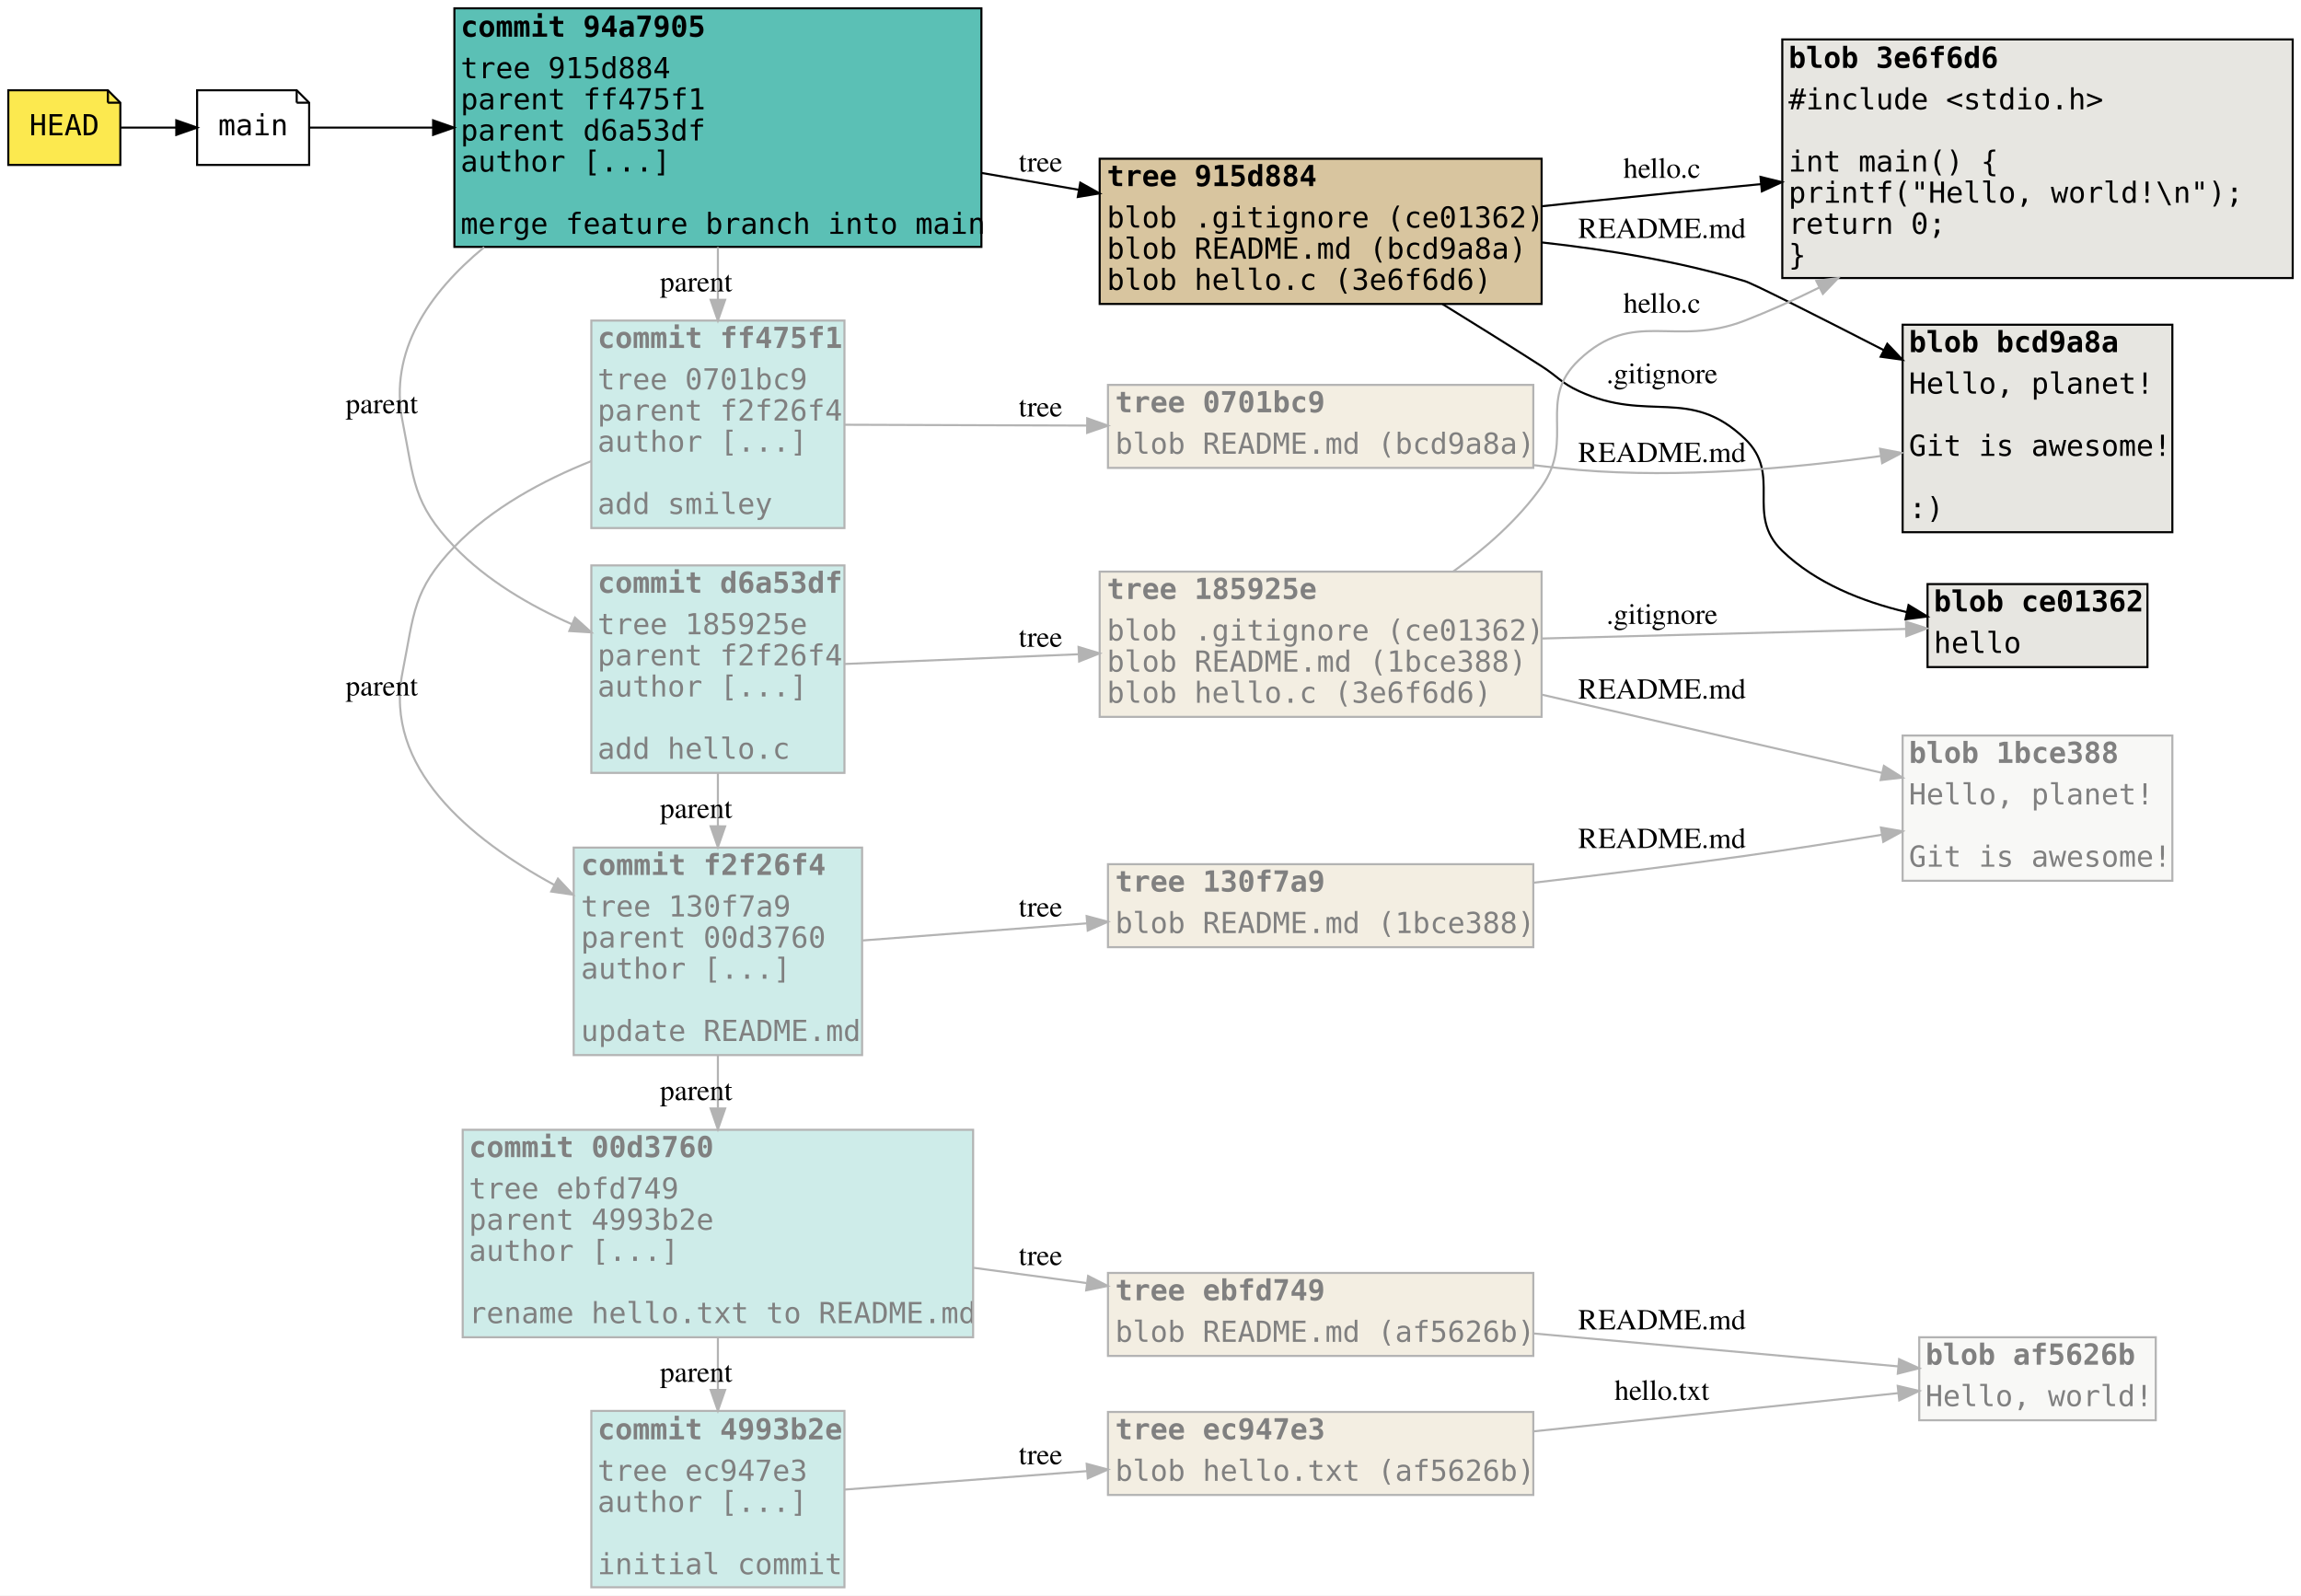
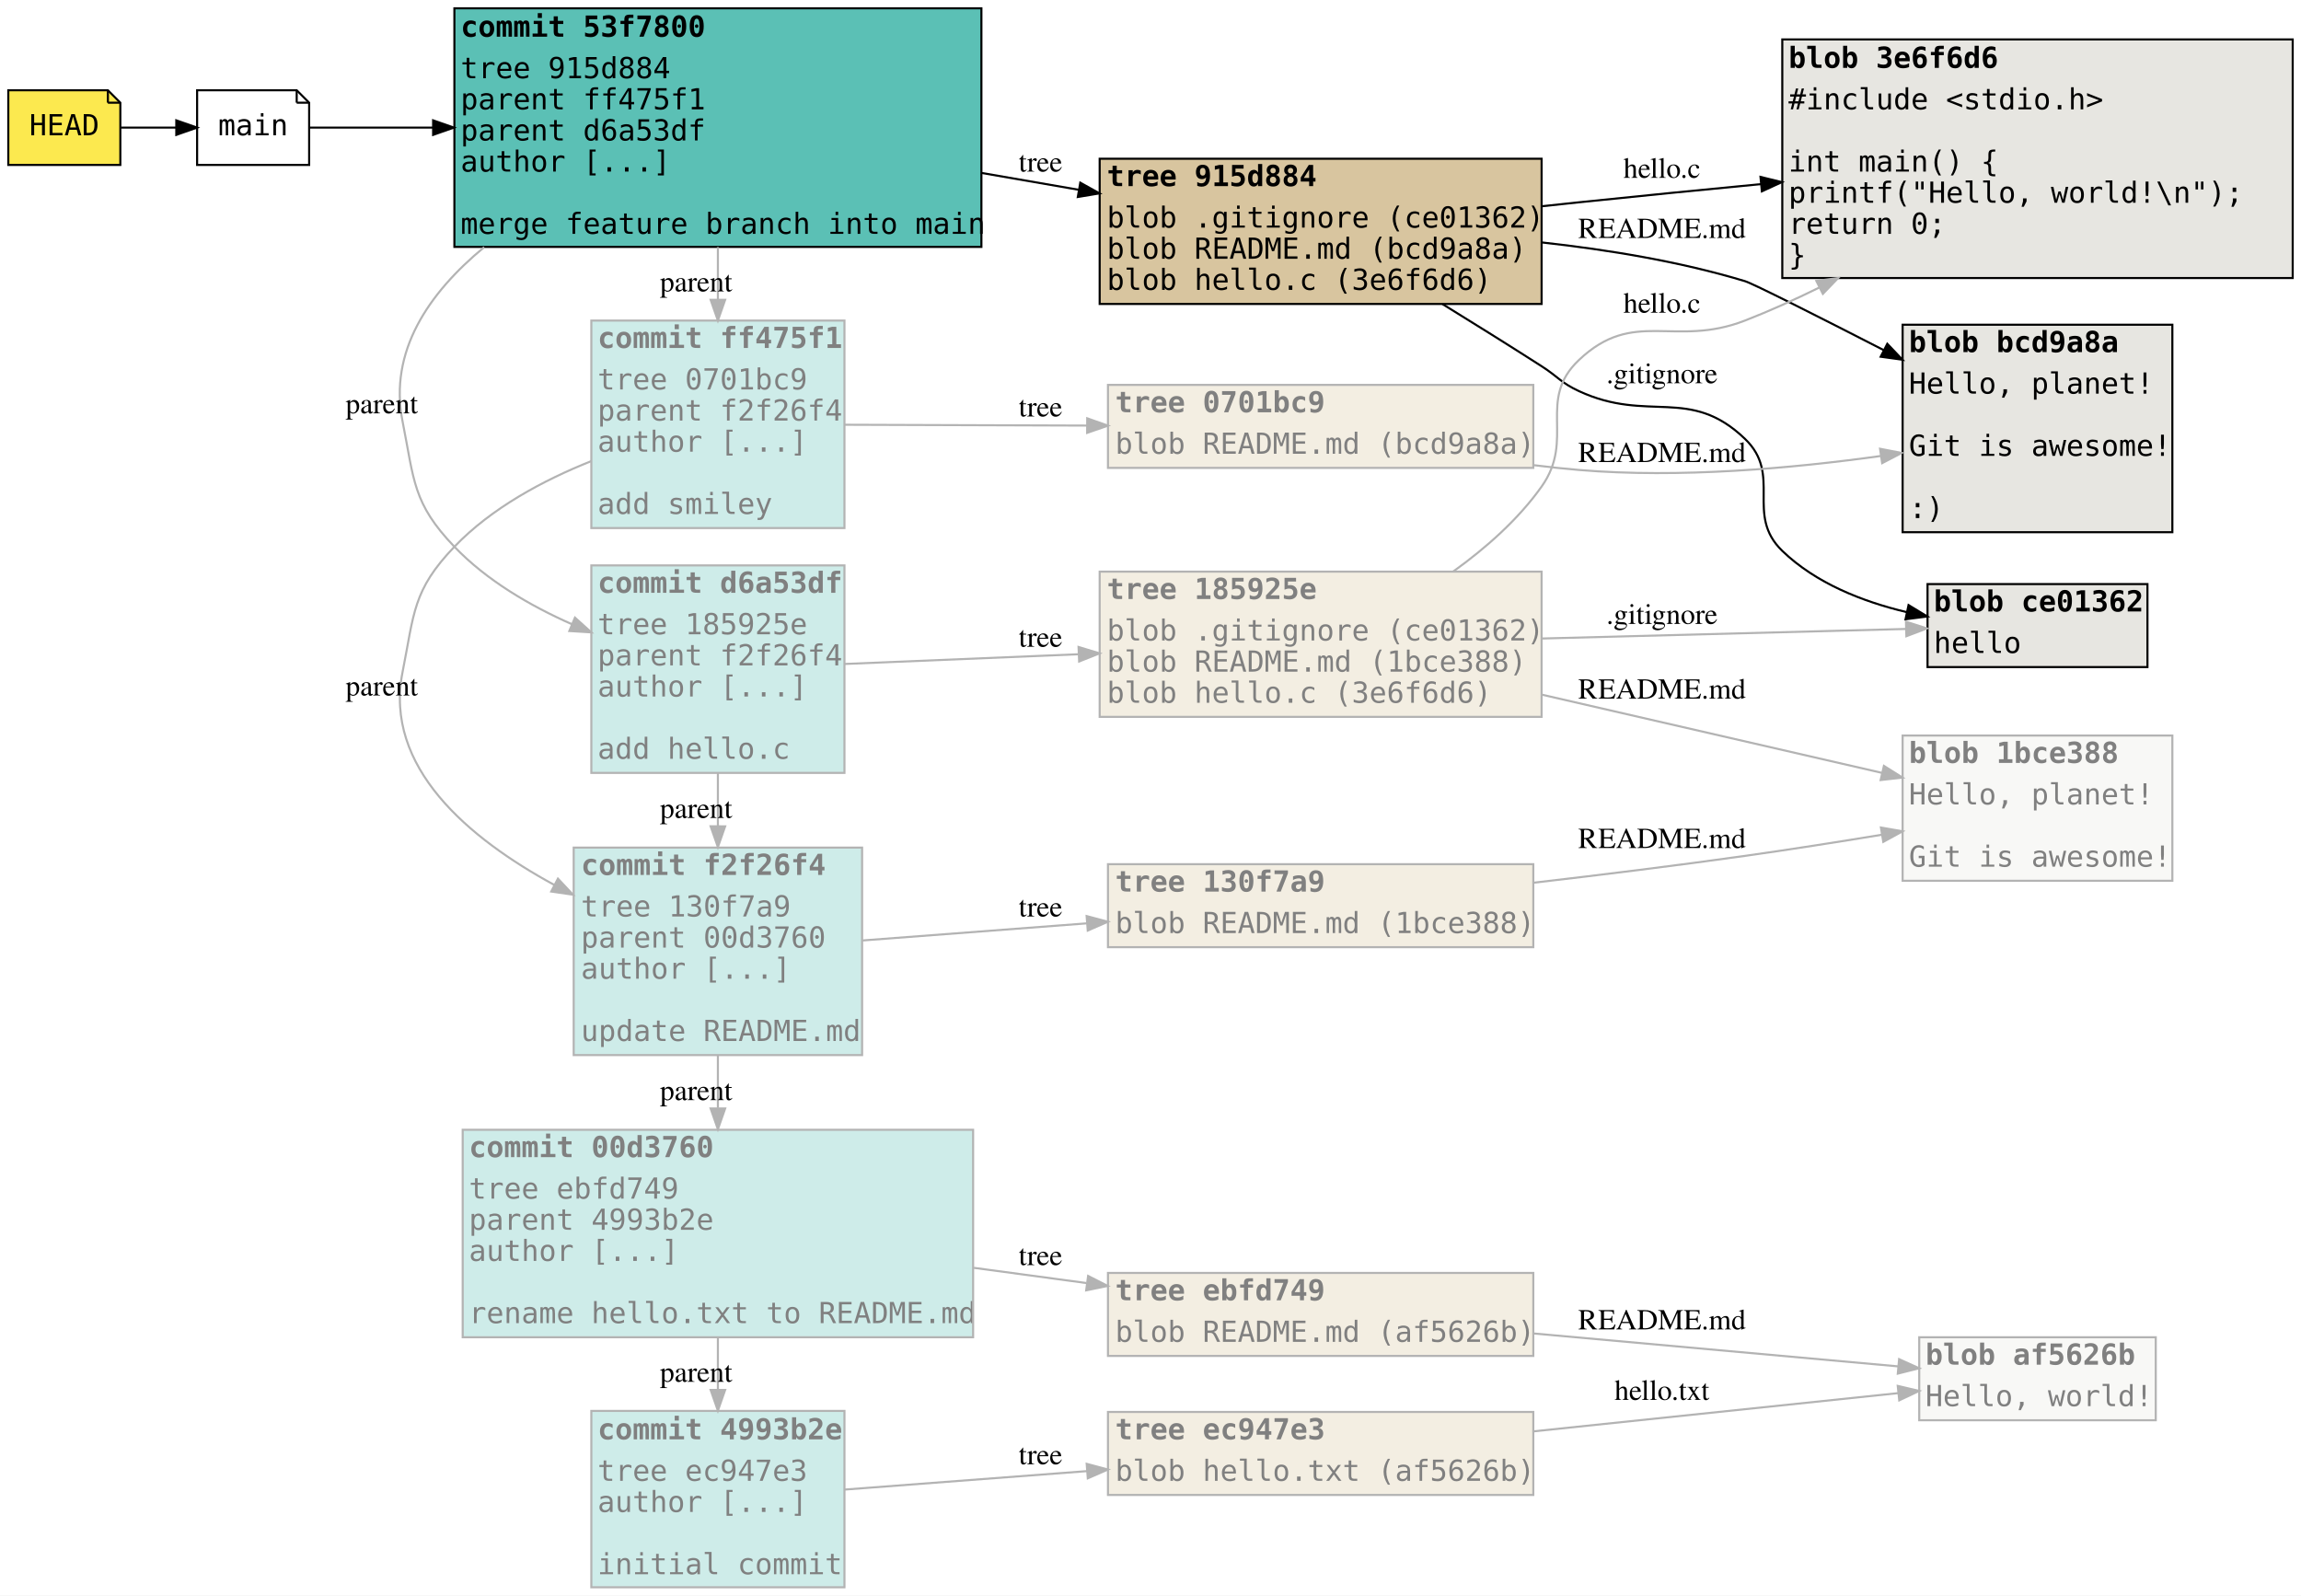
<svg xmlns="http://www.w3.org/2000/svg" width="1109pt" height="769pt" viewBox="0.00 0.00 1109.00 769.00">
  <g id="graph0" class="graph" transform="scale(1 1) rotate(0) translate(4 765)">
    <polygon fill="white" stroke="transparent" points="-4,4 -4,-765 1105,-765 1105,4 -4,4" />
    <g id="node1" class="node">
      <polygon fill="#5bc0b5" stroke="transparent" points="215,-646 215,-761 469,-761 469,-646 215,-646" />
-       <text text-anchor="start" x="218" y="-747.3" font-family="monospace" font-weight="bold" font-size="14.00" fill="#000000">commit 94a7905</text>
+       <text text-anchor="start" x="218" y="-747.3" font-family="monospace" font-weight="bold" font-size="14.00" fill="#000000">commit 53f7800</text>
      <text text-anchor="start" x="218" y="-727.3" font-family="monospace" font-size="14.00" fill="#000000">tree 915d884                  </text>
      <text text-anchor="start" x="218" y="-712.3" font-family="monospace" font-size="14.00" fill="#000000">parent ff475f1                </text>
      <text text-anchor="start" x="218" y="-697.3" font-family="monospace" font-size="14.00" fill="#000000">parent d6a53df                </text>
      <text text-anchor="start" x="218" y="-682.3" font-family="monospace" font-size="14.00" fill="#000000">author [...]                  </text>
      <text text-anchor="start" x="218" y="-667.3" font-family="monospace" font-size="14.00" fill="#000000">                              </text>
      <text text-anchor="start" x="218" y="-652.3" font-family="monospace" font-size="14.00" fill="#000000">merge feature branch into main</text>
      <polygon fill="none" stroke="#000000" points="215,-646 215,-761 469,-761 469,-646 215,-646" />
    </g>
    <g id="node2" class="node">
      <polygon fill="#d8c59f" stroke="transparent" points="526,-618.5 526,-688.5 739,-688.5 739,-618.5 526,-618.5" />
      <text text-anchor="start" x="529.5" y="-675.3" font-family="monospace" font-weight="bold" font-size="14.00" fill="#000000">tree 915d884</text>
      <text text-anchor="start" x="529.5" y="-655.3" font-family="monospace" font-size="14.00" fill="#000000">blob .gitignore (ce01362)</text>
      <text text-anchor="start" x="529.5" y="-640.3" font-family="monospace" font-size="14.00" fill="#000000">blob README.md (bcd9a8a) </text>
      <text text-anchor="start" x="529.5" y="-625.3" font-family="monospace" font-size="14.00" fill="#000000">blob hello.c (3e6f6d6)   </text>
      <polygon fill="none" stroke="#000000" points="526,-618.5 526,-688.5 739,-688.5 739,-618.5 526,-618.5" />
    </g>
    <g id="edge1" class="edge">
      <path fill="none" stroke="#000000" d="M469.12,-681.64C484.67,-678.95 500.5,-676.2 515.88,-673.54" />
      <polygon fill="#000000" stroke="#000000" points="516.66,-676.96 525.92,-671.8 515.46,-670.06 516.66,-676.96" />
      <text text-anchor="middle" x="497.5" y="-682.3" font-family="Times,serif" font-size="14.00">tree</text>
    </g>
    <g id="node3" class="node">
      <polygon fill="#ceece9" stroke="transparent" points="281,-510.5 281,-610.5 403,-610.5 403,-510.5 281,-510.5" />
      <text text-anchor="start" x="284" y="-597.3" font-family="monospace" font-weight="bold" font-size="14.00" fill="#808080">commit ff475f1</text>
      <text text-anchor="start" x="284" y="-577.3" font-family="monospace" font-size="14.00" fill="#808080">tree 0701bc9  </text>
      <text text-anchor="start" x="284" y="-562.3" font-family="monospace" font-size="14.00" fill="#808080">parent f2f26f4</text>
      <text text-anchor="start" x="284" y="-547.3" font-family="monospace" font-size="14.00" fill="#808080">author [...]  </text>
      <text text-anchor="start" x="284" y="-532.3" font-family="monospace" font-size="14.00" fill="#808080">              </text>
      <text text-anchor="start" x="284" y="-517.3" font-family="monospace" font-size="14.00" fill="#808080">add smiley    </text>
      <polygon fill="none" stroke="#b3b3b3" points="281,-510.5 281,-610.5 403,-610.5 403,-510.5 281,-510.5" />
    </g>
    <g id="edge2" class="edge">
      <path fill="none" stroke="#b3b3b3" d="M342,-645.92C342,-637.59 342,-628.99 342,-620.6" />
      <polygon fill="#b3b3b3" stroke="#b3b3b3" points="345.5,-620.51 342,-610.51 338.5,-620.51 345.5,-620.51" />
      <text text-anchor="middle" x="331.5" y="-624.55" font-family="Times,serif" font-size="14.00">parent</text>
    </g>
    <g id="node4" class="node">
      <polygon fill="#ceece9" stroke="transparent" points="281,-392.5 281,-492.5 403,-492.5 403,-392.5 281,-392.5" />
      <text text-anchor="start" x="284" y="-479.3" font-family="monospace" font-weight="bold" font-size="14.00" fill="#808080">commit d6a53df</text>
      <text text-anchor="start" x="284" y="-459.3" font-family="monospace" font-size="14.00" fill="#808080">tree 185925e  </text>
      <text text-anchor="start" x="284" y="-444.3" font-family="monospace" font-size="14.00" fill="#808080">parent f2f26f4</text>
      <text text-anchor="start" x="284" y="-429.3" font-family="monospace" font-size="14.00" fill="#808080">author [...]  </text>
      <text text-anchor="start" x="284" y="-414.3" font-family="monospace" font-size="14.00" fill="#808080">              </text>
      <text text-anchor="start" x="284" y="-399.3" font-family="monospace" font-size="14.00" fill="#808080">add hello.c   </text>
      <polygon fill="none" stroke="#b3b3b3" points="281,-392.5 281,-492.5 403,-492.5 403,-392.5 281,-392.5" />
    </g>
    <g id="edge3" class="edge">
      <path fill="none" stroke="#b3b3b3" d="M229.35,-645.86C202.55,-623.74 183.33,-595.6 190,-562 195.66,-533.46 194.87,-522.51 215,-501.5 230.53,-485.29 251.39,-473.09 271.7,-464.13" />
      <polygon fill="#b3b3b3" stroke="#b3b3b3" points="273.11,-467.33 280.98,-460.23 270.4,-460.88 273.11,-467.33" />
      <text text-anchor="middle" x="180" y="-565.8" font-family="Times,serif" font-size="14.00">parent</text>
    </g>
    <g id="node5" class="node">
      <polygon fill="#e7e6e1" stroke="transparent" points="925,-443.5 925,-483.5 1031,-483.5 1031,-443.5 925,-443.5" />
      <text text-anchor="start" x="928" y="-470.3" font-family="monospace" font-weight="bold" font-size="14.00" fill="#000000">blob ce01362</text>
      <text text-anchor="start" x="928" y="-450.3" font-family="monospace" font-size="14.00" fill="#000000">hello</text>
      <polygon fill="none" stroke="#000000" points="925,-443.5 925,-483.5 1031,-483.5 1031,-443.5 925,-443.5" />
    </g>
    <g id="edge4" class="edge">
      <path fill="none" stroke="#000000" d="M691.23,-618.45C706.8,-608.85 723.61,-598.37 739,-588.5 747.09,-583.31 748.28,-580.54 757,-576.5 790.57,-560.94 810.3,-579.11 837,-553.5 855.26,-535.99 836.8,-517.07 855,-499.5 871.11,-483.94 893.61,-475.06 914.9,-470" />
      <polygon fill="#000000" stroke="#000000" points="915.85,-473.38 924.9,-467.88 914.39,-466.54 915.85,-473.38" />
      <text text-anchor="middle" x="797" y="-580.3" font-family="Times,serif" font-size="14.00">.gitignore</text>
    </g>
    <g id="node6" class="node">
      <polygon fill="#e7e6e1" stroke="transparent" points="913,-508.5 913,-608.5 1043,-608.5 1043,-508.5 913,-508.5" />
      <text text-anchor="start" x="916" y="-595.3" font-family="monospace" font-weight="bold" font-size="14.00" fill="#000000">blob bcd9a8a</text>
      <text text-anchor="start" x="916" y="-575.3" font-family="monospace" font-size="14.00" fill="#000000">Hello, planet! </text>
      <text text-anchor="start" x="916" y="-560.3" font-family="monospace" font-size="14.00" fill="#000000">               </text>
      <text text-anchor="start" x="916" y="-545.3" font-family="monospace" font-size="14.00" fill="#000000">Git is awesome!</text>
      <text text-anchor="start" x="916" y="-530.3" font-family="monospace" font-size="14.00" fill="#000000">               </text>
      <text text-anchor="start" x="916" y="-515.3" font-family="monospace" font-size="14.00" fill="#000000">:)             </text>
      <polygon fill="none" stroke="#000000" points="913,-508.5 913,-608.5 1043,-608.5 1043,-508.5 913,-508.5" />
    </g>
    <g id="edge5" class="edge">
      <path fill="none" stroke="#000000" d="M739.26,-648.14C771.15,-644.63 805.93,-638.89 837,-629.5 840.92,-628.32 872.02,-612.59 903.92,-596.24" />
      <polygon fill="#000000" stroke="#000000" points="905.61,-599.31 912.91,-591.63 902.42,-593.08 905.61,-599.31" />
      <text text-anchor="middle" x="797" y="-650.3" font-family="Times,serif" font-size="14.00">README.md</text>
    </g>
    <g id="node7" class="node">
      <polygon fill="#e7e6e1" stroke="transparent" points="855,-631 855,-746 1101,-746 1101,-631 855,-631" />
      <text text-anchor="start" x="858" y="-732.3" font-family="monospace" font-weight="bold" font-size="14.00" fill="#000000">blob 3e6f6d6</text>
      <text text-anchor="start" x="858" y="-712.3" font-family="monospace" font-size="14.00" fill="#000000">#include &lt;stdio.h&gt;           </text>
      <text text-anchor="start" x="858" y="-697.3" font-family="monospace" font-size="14.00" fill="#000000">                             </text>
      <text text-anchor="start" x="858" y="-682.3" font-family="monospace" font-size="14.00" fill="#000000">int main() {                 </text>
      <text text-anchor="start" x="858" y="-667.3" font-family="monospace" font-size="14.00" fill="#000000">   printf("Hello, world!\n");</text>
      <text text-anchor="start" x="858" y="-652.3" font-family="monospace" font-size="14.00" fill="#000000">   return 0;                 </text>
      <text text-anchor="start" x="858" y="-637.3" font-family="monospace" font-size="14.00" fill="#000000">}                            </text>
      <polygon fill="none" stroke="#000000" points="855,-631 855,-746 1101,-746 1101,-631 855,-631" />
    </g>
    <g id="edge6" class="edge">
      <path fill="none" stroke="#000000" d="M739.26,-665.61C745.26,-666.26 751.21,-666.9 757,-667.5 785.33,-670.46 815.74,-673.47 844.63,-676.25" />
      <polygon fill="#000000" stroke="#000000" points="844.49,-679.75 854.78,-677.22 845.16,-672.78 844.49,-679.75" />
      <text text-anchor="middle" x="797" y="-679.3" font-family="Times,serif" font-size="14.00">hello.c</text>
    </g>
    <g id="node8" class="node">
      <polygon fill="#f3eee2" stroke="transparent" points="530,-539.5 530,-579.5 735,-579.5 735,-539.5 530,-539.5" />
      <text text-anchor="start" x="533.5" y="-566.3" font-family="monospace" font-weight="bold" font-size="14.00" fill="#808080">tree 0701bc9</text>
      <text text-anchor="start" x="533.5" y="-546.3" font-family="monospace" font-size="14.00" fill="#808080">blob README.md (bcd9a8a)</text>
      <polygon fill="none" stroke="#b3b3b3" points="530,-539.5 530,-579.5 735,-579.5 735,-539.5 530,-539.5" />
    </g>
    <g id="edge7" class="edge">
      <path fill="none" stroke="#b3b3b3" d="M403.13,-560.29C436.92,-560.17 480.19,-560.02 519.96,-559.89" />
      <polygon fill="#b3b3b3" stroke="#b3b3b3" points="520,-563.39 529.98,-559.85 519.97,-556.39 520,-563.39" />
      <text text-anchor="middle" x="497.5" y="-564.3" font-family="Times,serif" font-size="14.00">tree</text>
    </g>
    <g id="node9" class="node">
      <polygon fill="#ceece9" stroke="transparent" points="272.5,-256.5 272.5,-356.5 411.5,-356.5 411.5,-256.5 272.5,-256.5" />
      <text text-anchor="start" x="276" y="-343.3" font-family="monospace" font-weight="bold" font-size="14.00" fill="#808080">commit f2f26f4</text>
      <text text-anchor="start" x="276" y="-323.3" font-family="monospace" font-size="14.00" fill="#808080">tree 130f7a9    </text>
      <text text-anchor="start" x="276" y="-308.3" font-family="monospace" font-size="14.00" fill="#808080">parent 00d3760  </text>
      <text text-anchor="start" x="276" y="-293.3" font-family="monospace" font-size="14.00" fill="#808080">author [...]    </text>
      <text text-anchor="start" x="276" y="-278.3" font-family="monospace" font-size="14.00" fill="#808080">                </text>
      <text text-anchor="start" x="276" y="-263.3" font-family="monospace" font-size="14.00" fill="#808080">update README.md</text>
      <polygon fill="none" stroke="#b3b3b3" points="272.5,-256.5 272.5,-356.5 411.5,-356.5 411.5,-256.5 272.5,-256.5" />
    </g>
    <g id="edge8" class="edge">
      <path fill="none" stroke="#b3b3b3" d="M280.98,-542.77C257.9,-533.55 232.91,-520.2 215,-501.5 194.87,-480.49 195.66,-469.54 190,-441 180.94,-395.34 221.7,-360.99 263.29,-338.43" />
      <polygon fill="#b3b3b3" stroke="#b3b3b3" points="264.91,-341.53 272.15,-333.8 261.67,-335.33 264.91,-341.53" />
      <text text-anchor="middle" x="180" y="-429.8" font-family="Times,serif" font-size="14.00">parent</text>
    </g>
    <g id="edge10" class="edge">
      <path fill="none" stroke="#b3b3b3" d="M342,-392.45C342,-384.17 342,-375.51 342,-367.01" />
      <polygon fill="#b3b3b3" stroke="#b3b3b3" points="345.5,-366.75 342,-356.75 338.5,-366.76 345.5,-366.75" />
      <text text-anchor="middle" x="331.5" y="-370.8" font-family="Times,serif" font-size="14.00">parent</text>
    </g>
    <g id="node10" class="node">
      <polygon fill="#f3eee2" stroke="transparent" points="526,-419.5 526,-489.5 739,-489.5 739,-419.5 526,-419.5" />
      <text text-anchor="start" x="529.5" y="-476.3" font-family="monospace" font-weight="bold" font-size="14.00" fill="#808080">tree 185925e</text>
      <text text-anchor="start" x="529.5" y="-456.3" font-family="monospace" font-size="14.00" fill="#808080">blob .gitignore (ce01362)</text>
      <text text-anchor="start" x="529.5" y="-441.3" font-family="monospace" font-size="14.00" fill="#808080">blob README.md (1bce388) </text>
      <text text-anchor="start" x="529.5" y="-426.3" font-family="monospace" font-size="14.00" fill="#808080">blob hello.c (3e6f6d6)   </text>
      <polygon fill="none" stroke="#b3b3b3" points="526,-419.5 526,-489.5 739,-489.5 739,-419.5 526,-419.5" />
    </g>
    <g id="edge9" class="edge">
      <path fill="none" stroke="#b3b3b3" d="M403.13,-445C435.72,-446.36 477.12,-448.08 515.69,-449.68" />
      <polygon fill="#b3b3b3" stroke="#b3b3b3" points="515.82,-453.19 525.96,-450.11 516.11,-446.2 515.82,-453.19" />
      <text text-anchor="middle" x="497.5" y="-453.3" font-family="Times,serif" font-size="14.00">tree</text>
    </g>
    <g id="edge11" class="edge">
      <path fill="none" stroke="#b3b3b3" d="M735.09,-540.83C742.49,-539.9 749.85,-539.1 757,-538.5 805.47,-534.41 859.91,-539.28 902.51,-545.24" />
      <polygon fill="#b3b3b3" stroke="#b3b3b3" points="902.12,-548.72 912.52,-546.69 903.13,-541.79 902.12,-548.72" />
      <text text-anchor="middle" x="797" y="-542.3" font-family="Times,serif" font-size="14.00">README.md</text>
    </g>
    <g id="node11" class="node">
      <polygon fill="#f3eee2" stroke="transparent" points="530,-308.5 530,-348.5 735,-348.5 735,-308.5 530,-308.5" />
      <text text-anchor="start" x="533.5" y="-335.3" font-family="monospace" font-weight="bold" font-size="14.00" fill="#808080">tree 130f7a9</text>
      <text text-anchor="start" x="533.5" y="-315.3" font-family="monospace" font-size="14.00" fill="#808080">blob README.md (1bce388)</text>
      <polygon fill="none" stroke="#b3b3b3" points="530,-308.5 530,-348.5 735,-348.5 735,-308.5 530,-308.5" />
    </g>
    <g id="edge12" class="edge">
      <path fill="none" stroke="#b3b3b3" d="M411.74,-311.74C444.03,-314.2 483.36,-317.2 519.78,-319.98" />
      <polygon fill="#b3b3b3" stroke="#b3b3b3" points="519.72,-323.49 529.96,-320.76 520.26,-316.51 519.72,-323.49" />
      <text text-anchor="middle" x="497.5" y="-323.3" font-family="Times,serif" font-size="14.00">tree</text>
    </g>
    <g id="node12" class="node">
      <polygon fill="#ceece9" stroke="transparent" points="219,-120.5 219,-220.5 465,-220.5 465,-120.5 219,-120.5" />
      <text text-anchor="start" x="222" y="-207.3" font-family="monospace" font-weight="bold" font-size="14.00" fill="#808080">commit 00d3760</text>
      <text text-anchor="start" x="222" y="-187.3" font-family="monospace" font-size="14.00" fill="#808080">tree ebfd749                 </text>
      <text text-anchor="start" x="222" y="-172.3" font-family="monospace" font-size="14.00" fill="#808080">parent 4993b2e               </text>
      <text text-anchor="start" x="222" y="-157.3" font-family="monospace" font-size="14.00" fill="#808080">author [...]                 </text>
      <text text-anchor="start" x="222" y="-142.3" font-family="monospace" font-size="14.00" fill="#808080">                             </text>
      <text text-anchor="start" x="222" y="-127.3" font-family="monospace" font-size="14.00" fill="#808080">rename hello.txt to README.md</text>
      <polygon fill="none" stroke="#b3b3b3" points="219,-120.5 219,-220.5 465,-220.5 465,-120.5 219,-120.5" />
    </g>
    <g id="edge13" class="edge">
      <path fill="none" stroke="#b3b3b3" d="M342,-256.45C342,-248.17 342,-239.51 342,-231.01" />
      <polygon fill="#b3b3b3" stroke="#b3b3b3" points="345.5,-230.75 342,-220.75 338.5,-230.76 345.5,-230.75" />
      <text text-anchor="middle" x="331.5" y="-234.8" font-family="Times,serif" font-size="14.00">parent</text>
    </g>
    <g id="edge14" class="edge">
      <path fill="none" stroke="#b3b3b3" d="M739.36,-457.27C796.78,-458.78 865.78,-460.59 914.6,-461.87" />
      <polygon fill="#b3b3b3" stroke="#b3b3b3" points="914.61,-465.37 924.7,-462.13 914.8,-458.37 914.61,-465.37" />
      <text text-anchor="middle" x="797" y="-464.3" font-family="Times,serif" font-size="14.00">.gitignore</text>
    </g>
    <g id="edge16" class="edge">
      <path fill="none" stroke="#b3b3b3" d="M696.43,-489.58C712.18,-500.89 727.77,-514.66 739,-530.5 755.35,-553.56 736.48,-572.06 757,-591.5 783.53,-616.64 802.94,-597.26 837,-610.5 848.88,-615.12 861,-620.58 872.88,-626.44" />
      <polygon fill="#b3b3b3" stroke="#b3b3b3" points="871.41,-629.62 881.91,-630.99 874.56,-623.37 871.41,-629.62" />
      <text text-anchor="middle" x="797" y="-614.3" font-family="Times,serif" font-size="14.00">hello.c</text>
    </g>
    <g id="node13" class="node">
      <polygon fill="#f8f8f6" stroke="transparent" points="913,-340.5 913,-410.5 1043,-410.5 1043,-340.5 913,-340.5" />
      <text text-anchor="start" x="916" y="-397.3" font-family="monospace" font-weight="bold" font-size="14.00" fill="#808080">blob 1bce388</text>
      <text text-anchor="start" x="916" y="-377.3" font-family="monospace" font-size="14.00" fill="#808080">Hello, planet! </text>
      <text text-anchor="start" x="916" y="-362.3" font-family="monospace" font-size="14.00" fill="#808080">               </text>
      <text text-anchor="start" x="916" y="-347.3" font-family="monospace" font-size="14.00" fill="#808080">Git is awesome!</text>
      <polygon fill="none" stroke="#b3b3b3" points="913,-340.5 913,-410.5 1043,-410.5 1043,-340.5 913,-340.5" />
    </g>
    <g id="edge15" class="edge">
      <path fill="none" stroke="#b3b3b3" d="M739.36,-430.15C792.37,-417.96 855.24,-403.5 902.99,-392.52" />
      <polygon fill="#b3b3b3" stroke="#b3b3b3" points="903.98,-395.88 912.94,-390.23 902.41,-389.06 903.98,-395.88" />
      <text text-anchor="middle" x="797" y="-428.3" font-family="Times,serif" font-size="14.00">README.md</text>
    </g>
    <g id="edge17" class="edge">
      <path fill="none" stroke="#b3b3b3" d="M735.06,-339.56C767.65,-343.35 803.89,-347.83 837,-352.5 858.48,-355.53 881.74,-359.2 903.03,-362.7" />
      <polygon fill="#b3b3b3" stroke="#b3b3b3" points="902.54,-366.17 912.97,-364.35 903.68,-359.26 902.54,-366.17" />
      <text text-anchor="middle" x="797" y="-356.3" font-family="Times,serif" font-size="14.00">README.md</text>
    </g>
    <g id="node14" class="node">
      <polygon fill="#f3eee2" stroke="transparent" points="530,-111.5 530,-151.5 735,-151.5 735,-111.5 530,-111.5" />
      <text text-anchor="start" x="533.5" y="-138.3" font-family="monospace" font-weight="bold" font-size="14.00" fill="#808080">tree ebfd749</text>
      <text text-anchor="start" x="533.5" y="-118.3" font-family="monospace" font-size="14.00" fill="#808080">blob README.md (af5626b)</text>
      <polygon fill="none" stroke="#b3b3b3" points="530,-111.5 530,-151.5 735,-151.5 735,-111.5 530,-111.5" />
    </g>
    <g id="edge18" class="edge">
      <path fill="none" stroke="#b3b3b3" d="M465.35,-153.96C483.32,-151.53 501.76,-149.04 519.51,-146.64" />
      <polygon fill="#b3b3b3" stroke="#b3b3b3" points="520.43,-150.05 529.87,-145.24 519.5,-143.11 520.43,-150.05" />
      <text text-anchor="middle" x="497.5" y="-155.3" font-family="Times,serif" font-size="14.00">tree</text>
    </g>
    <g id="node15" class="node">
      <polygon fill="#ceece9" stroke="transparent" points="281,0 281,-85 403,-85 403,0 281,0" />
      <text text-anchor="start" x="284" y="-71.3" font-family="monospace" font-weight="bold" font-size="14.00" fill="#808080">commit 4993b2e</text>
      <text text-anchor="start" x="284" y="-51.3" font-family="monospace" font-size="14.00" fill="#808080">tree ec947e3  </text>
      <text text-anchor="start" x="284" y="-36.3" font-family="monospace" font-size="14.00" fill="#808080">author [...]  </text>
      <text text-anchor="start" x="284" y="-21.3" font-family="monospace" font-size="14.00" fill="#808080">              </text>
      <text text-anchor="start" x="284" y="-6.3" font-family="monospace" font-size="14.00" fill="#808080">initial commit</text>
      <polygon fill="none" stroke="#b3b3b3" points="281,0 281,-85 403,-85 403,0 281,0" />
    </g>
    <g id="edge19" class="edge">
      <path fill="none" stroke="#b3b3b3" d="M342,-120.07C342,-111.94 342,-103.5 342,-95.32" />
      <polygon fill="#b3b3b3" stroke="#b3b3b3" points="345.5,-95.12 342,-85.12 338.5,-95.12 345.5,-95.12" />
      <text text-anchor="middle" x="331.5" y="-99.05" font-family="Times,serif" font-size="14.00">parent</text>
    </g>
    <g id="node16" class="node">
      <polygon fill="#f8f8f6" stroke="transparent" points="921,-80.5 921,-120.5 1035,-120.5 1035,-80.5 921,-80.5" />
      <text text-anchor="start" x="924" y="-107.3" font-family="monospace" font-weight="bold" font-size="14.00" fill="#808080">blob af5626b</text>
      <text text-anchor="start" x="924" y="-87.3" font-family="monospace" font-size="14.00" fill="#808080">Hello, world!</text>
      <polygon fill="none" stroke="#b3b3b3" points="921,-80.5 921,-120.5 1035,-120.5 1035,-80.5 921,-80.5" />
    </g>
    <g id="edge20" class="edge">
      <path fill="none" stroke="#b3b3b3" d="M735.17,-122.32C791.99,-117.2 861.16,-110.95 910.94,-106.46" />
      <polygon fill="#b3b3b3" stroke="#b3b3b3" points="911.3,-109.94 920.95,-105.56 910.67,-102.97 911.3,-109.94" />
      <text text-anchor="middle" x="797" y="-124.3" font-family="Times,serif" font-size="14.00">README.md</text>
    </g>
    <g id="node17" class="node">
      <polygon fill="#f3eee2" stroke="transparent" points="530,-44.5 530,-84.5 735,-84.5 735,-44.5 530,-44.5" />
      <text text-anchor="start" x="533.5" y="-71.3" font-family="monospace" font-weight="bold" font-size="14.00" fill="#808080">tree ec947e3</text>
      <text text-anchor="start" x="533.5" y="-51.3" font-family="monospace" font-size="14.00" fill="#808080">blob hello.txt (af5626b)</text>
      <polygon fill="none" stroke="#b3b3b3" points="530,-44.5 530,-84.5 735,-84.5 735,-44.5 530,-44.5" />
    </g>
    <g id="edge21" class="edge">
      <path fill="none" stroke="#b3b3b3" d="M403.13,-47.09C436.92,-49.66 480.19,-52.96 519.96,-55.99" />
      <polygon fill="#b3b3b3" stroke="#b3b3b3" points="519.75,-59.49 529.98,-56.76 520.28,-52.51 519.75,-59.49" />
      <text text-anchor="middle" x="497.5" y="-59.3" font-family="Times,serif" font-size="14.00">tree</text>
    </g>
    <g id="edge22" class="edge">
      <path fill="none" stroke="#b3b3b3" d="M735.17,-75.16C791.99,-81.11 861.16,-88.36 910.94,-93.58" />
      <polygon fill="#b3b3b3" stroke="#b3b3b3" points="910.64,-97.06 920.95,-94.63 911.37,-90.1 910.64,-97.06" />
      <text text-anchor="middle" x="797" y="-90.3" font-family="Times,serif" font-size="14.00">hello.txt</text>
    </g>
    <g id="node18" class="node">
      <polygon fill="white" stroke="black" points="139,-721.5 91,-721.5 91,-685.5 145,-685.5 145,-715.5 139,-721.5" />
      <polyline fill="none" stroke="black" points="139,-721.5 139,-715.5 " />
      <polyline fill="none" stroke="black" points="145,-715.5 139,-715.5 " />
      <text text-anchor="middle" x="118" y="-699.8" font-family="monospace" font-size="14.00">main</text>
    </g>
    <g id="edge23" class="edge">
      <path fill="none" stroke="black" d="M145.34,-703.5C160.95,-703.5 182.05,-703.5 204.64,-703.5" />
      <polygon fill="black" stroke="black" points="204.75,-707 214.75,-703.5 204.75,-700 204.75,-707" />
    </g>
    <g id="node19" class="node">
      <polygon fill="#fce94f" stroke="black" points="48,-721.5 0,-721.5 0,-685.5 54,-685.5 54,-715.5 48,-721.5" />
      <polyline fill="none" stroke="black" points="48,-721.5 48,-715.5 " />
      <polyline fill="none" stroke="black" points="54,-715.5 48,-715.5 " />
      <text text-anchor="middle" x="27" y="-699.8" font-family="monospace" font-size="14.00">HEAD</text>
    </g>
    <g id="edge24" class="edge">
      <path fill="none" stroke="black" d="M54.22,-703.5C62.55,-703.5 71.91,-703.5 80.82,-703.5" />
      <polygon fill="black" stroke="black" points="80.97,-707 90.97,-703.5 80.97,-700 80.97,-707" />
    </g>
  </g>
</svg>
